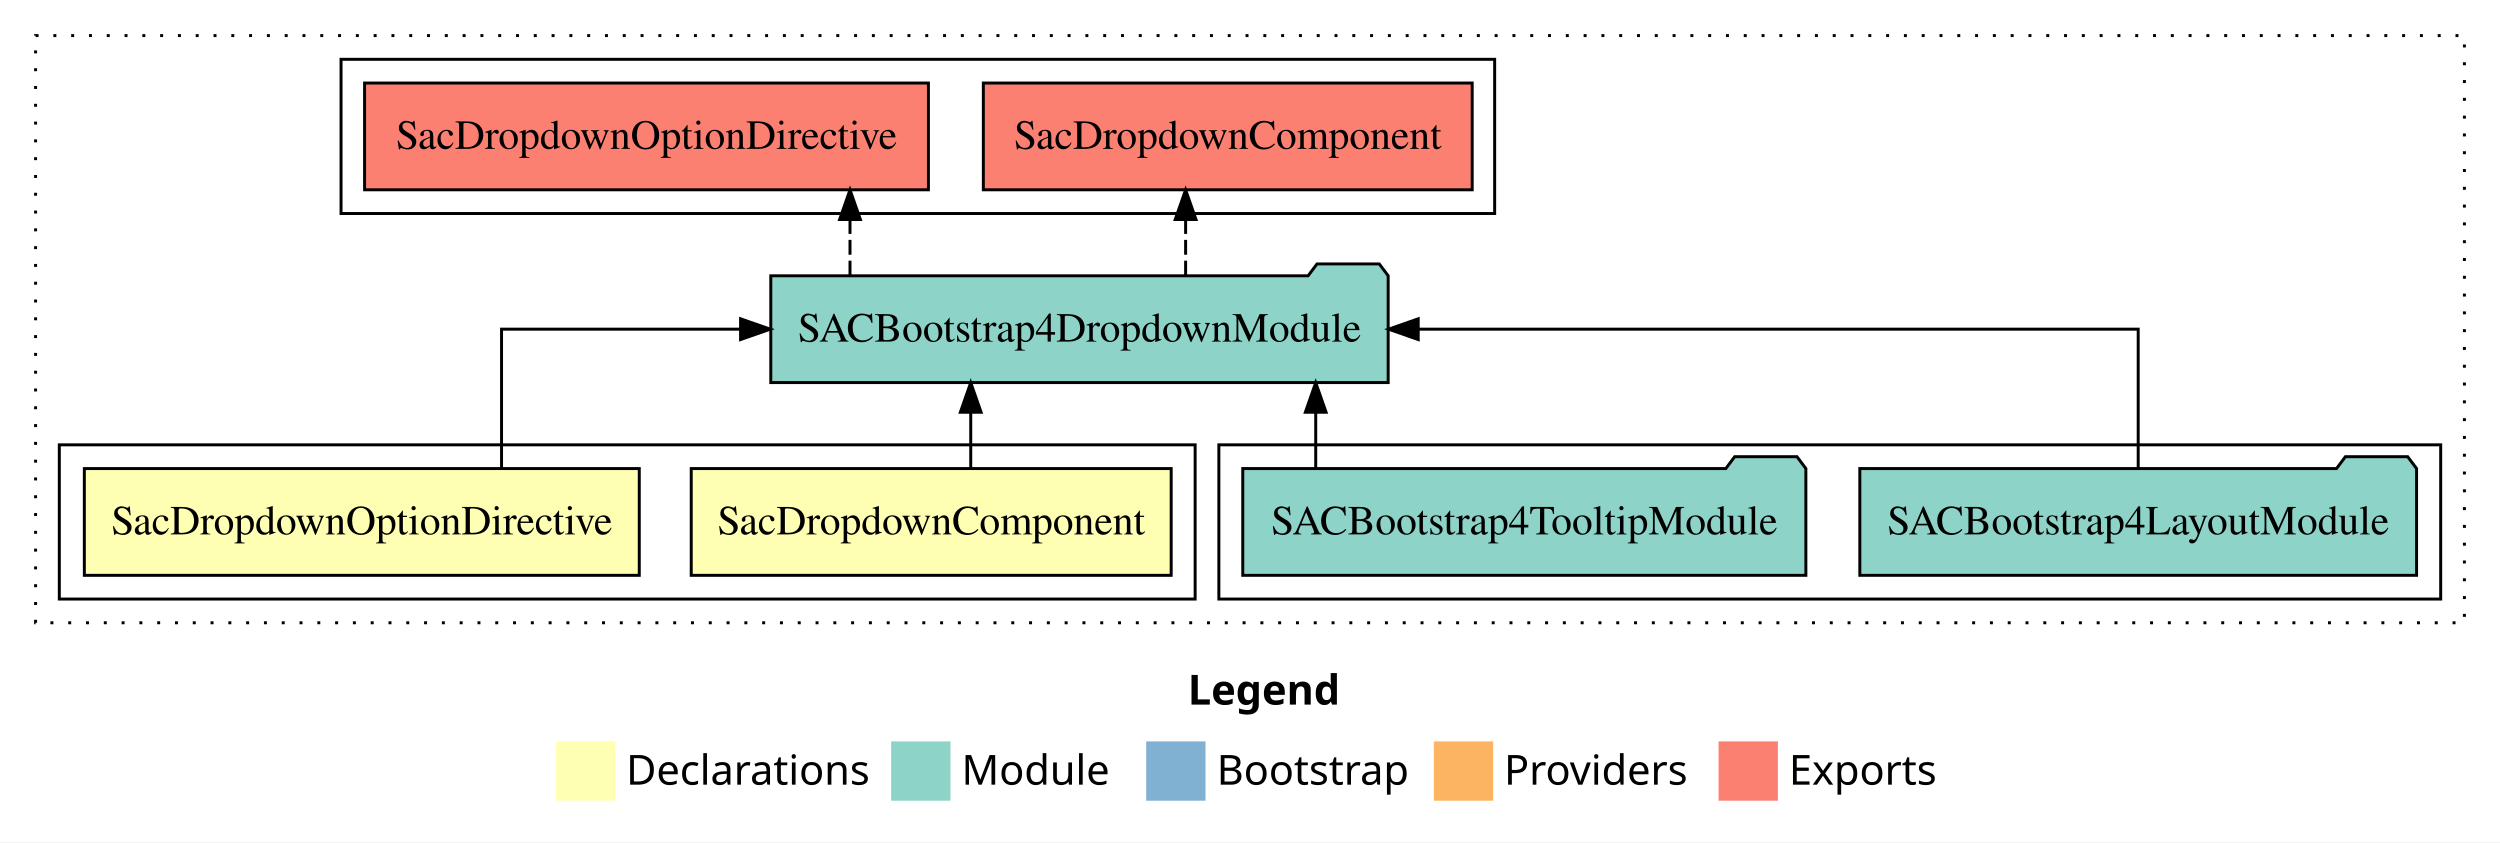
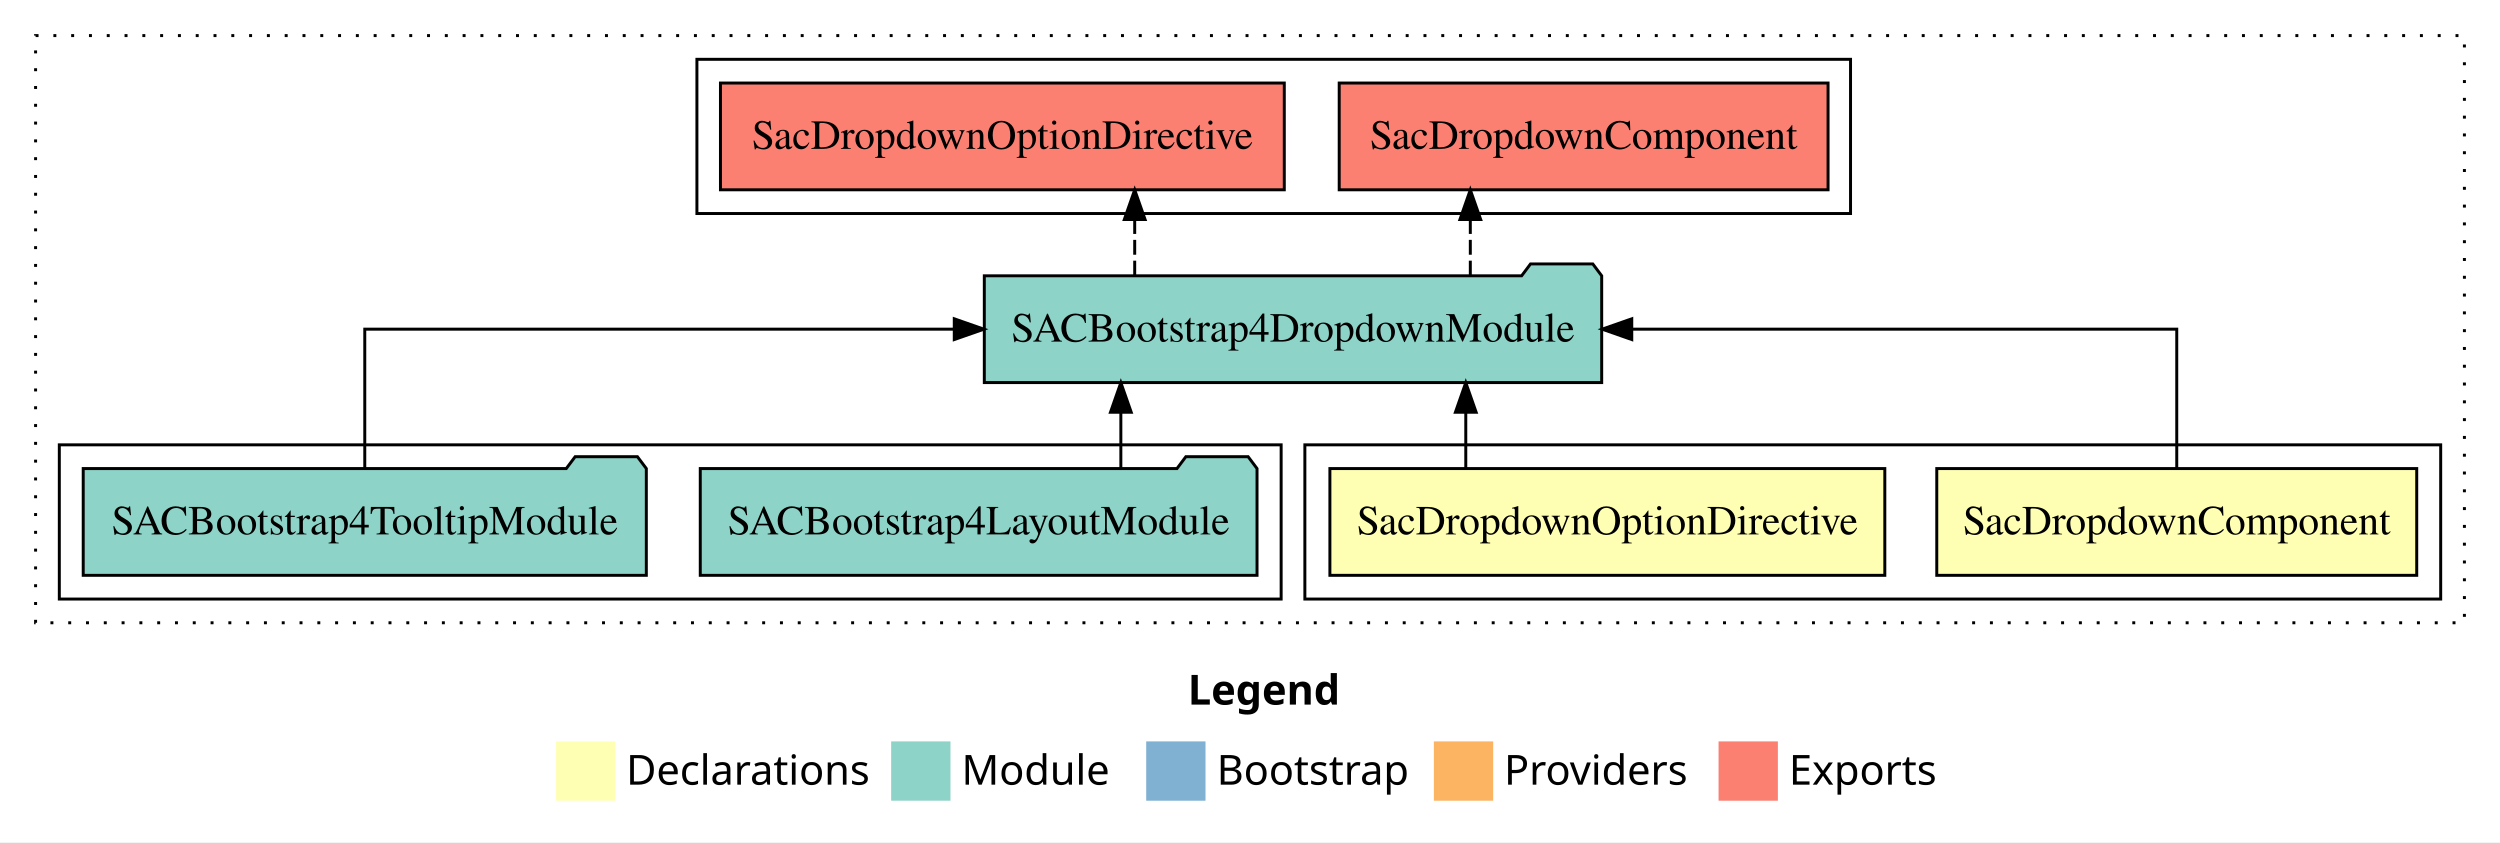
<svg xmlns="http://www.w3.org/2000/svg" width="843pt" height="284pt" viewBox="0.00 0.00 843.00 284.00">
  <g id="graph0" class="graph" transform="scale(1 1) rotate(0) translate(4 280)">
    <polygon fill="white" stroke="transparent" points="-4,4 -4,-280 839,-280 839,4 -4,4" />
    <text text-anchor="start" x="396.51" y="-42.4" font-family="Times-12" font-weight="bold" font-size="14.00">Legend</text>
    <polygon fill="#ffffb3" stroke="transparent" points="183.5,-10 183.5,-30 203.5,-30 203.5,-10 183.5,-10" />
    <text text-anchor="start" x="207.13" y="-15.4" font-family="Times-12" font-size="14.00">  Declarations</text>
    <polygon fill="#8dd3c7" stroke="transparent" points="296.5,-10 296.5,-30 316.5,-30 316.5,-10 296.5,-10" />
    <text text-anchor="start" x="320.23" y="-15.4" font-family="Times-12" font-size="14.00">  Module</text>
    <polygon fill="#80b1d3" stroke="transparent" points="382.5,-10 382.5,-30 402.5,-30 402.5,-10 382.5,-10" />
    <text text-anchor="start" x="406.28" y="-15.4" font-family="Times-12" font-size="14.00">  Bootstrap</text>
    <polygon fill="#fdb462" stroke="transparent" points="479.5,-10 479.5,-30 499.5,-30 499.5,-10 479.5,-10" />
    <text text-anchor="start" x="503.17" y="-15.4" font-family="Times-12" font-size="14.00">  Providers</text>
    <polygon fill="#fb8072" stroke="transparent" points="575.5,-10 575.5,-30 595.5,-30 595.5,-10 575.5,-10" />
    <text text-anchor="start" x="599.23" y="-15.4" font-family="Times-12" font-size="14.00">  Exports</text>
    <g id="clust1" class="cluster">
      <polygon fill="none" stroke="black" stroke-dasharray="1,5" points="8,-70 8,-268 827,-268 827,-70 8,-70" />
    </g>
-     <g id="clust5" class="cluster">
-       <polygon fill="none" stroke="black" points="407,-78 407,-130 819,-130 819,-78 407,-78" />
+     <g id="clust2" class="cluster">
+       <polygon fill="none" stroke="black" points="436,-78 436,-130 819,-130 819,-78 436,-78" />
    </g>
    <g id="clust6" class="cluster">
-       <polygon fill="none" stroke="black" points="111,-208 111,-260 500,-260 500,-208 111,-208" />
+       <polygon fill="none" stroke="black" points="231,-208 231,-260 620,-260 620,-208 231,-208" />
    </g>
-     <g id="clust2" class="cluster">
-       <polygon fill="none" stroke="black" points="16,-78 16,-130 399,-130 399,-78 16,-78" />
+     <g id="clust5" class="cluster">
+       <polygon fill="none" stroke="black" points="16,-78 16,-130 428,-130 428,-78 16,-78" />
    </g>
    <g id="node1" class="node">
-       <polygon fill="#ffffb3" stroke="black" points="390.92,-122 229.08,-122 229.08,-86 390.92,-86 390.92,-122" />
-       <text text-anchor="middle" x="310" y="-99.8" font-family="Times,serif" font-size="14.00">SacDropdownComponent</text>
+       <polygon fill="#ffffb3" stroke="black" points="810.92,-122 649.08,-122 649.08,-86 810.92,-86 810.92,-122" />
+       <text text-anchor="middle" x="730" y="-99.8" font-family="Times,serif" font-size="14.00">SacDropdownComponent</text>
    </g>
    <g id="node3" class="node">
-       <polygon fill="#8dd3c7" stroke="black" points="464.09,-187 461.09,-191 440.09,-191 437.09,-187 255.91,-187 255.91,-151 464.09,-151 464.09,-187" />
-       <text text-anchor="middle" x="360" y="-164.8" font-family="Times,serif" font-size="14.00">SACBootstrap4DropdownModule</text>
+       <polygon fill="#8dd3c7" stroke="black" points="536.09,-187 533.09,-191 512.09,-191 509.09,-187 327.91,-187 327.91,-151 536.09,-151 536.09,-187" />
+       <text text-anchor="middle" x="432" y="-164.8" font-family="Times,serif" font-size="14.00">SACBootstrap4DropdownModule</text>
    </g>
    <g id="edge1" class="edge">
-       <path fill="none" stroke="black" d="M323.33,-122.11C323.33,-122.11 323.33,-140.99 323.33,-140.99" />
-       <polygon fill="black" stroke="black" points="319.83,-140.99 323.33,-150.99 326.83,-140.99 319.83,-140.99" />
+       <path fill="none" stroke="black" d="M730,-122.11C730,-141.34 730,-169 730,-169 730,-169 546.23,-169 546.23,-169" />
+       <polygon fill="black" stroke="black" points="546.23,-165.5 536.23,-169 546.23,-172.5 546.23,-165.5" />
    </g>
    <g id="node2" class="node">
-       <polygon fill="#ffffb3" stroke="black" points="211.56,-122 24.44,-122 24.44,-86 211.56,-86 211.56,-122" />
-       <text text-anchor="middle" x="118" y="-99.8" font-family="Times,serif" font-size="14.00">SacDropdownOptionDirective</text>
+       <polygon fill="#ffffb3" stroke="black" points="631.56,-122 444.44,-122 444.44,-86 631.56,-86 631.56,-122" />
+       <text text-anchor="middle" x="538" y="-99.8" font-family="Times,serif" font-size="14.00">SacDropdownOptionDirective</text>
    </g>
    <g id="edge2" class="edge">
-       <path fill="none" stroke="black" d="M165.12,-122.11C165.12,-141.34 165.12,-169 165.12,-169 165.12,-169 245.72,-169 245.72,-169" />
-       <polygon fill="black" stroke="black" points="245.72,-172.5 255.72,-169 245.72,-165.5 245.72,-172.5" />
+       <path fill="none" stroke="black" d="M490.26,-122.11C490.26,-122.11 490.26,-140.99 490.26,-140.99" />
+       <polygon fill="black" stroke="black" points="486.76,-140.99 490.26,-150.99 493.76,-140.99 486.76,-140.99" />
    </g>
    <g id="node6" class="node">
-       <polygon fill="#fb8072" stroke="black" points="492.42,-252 327.58,-252 327.58,-216 492.42,-216 492.42,-252" />
-       <text text-anchor="middle" x="410" y="-229.8" font-family="Times,serif" font-size="14.00">SacDropdownComponent </text>
+       <polygon fill="#fb8072" stroke="black" points="612.42,-252 447.58,-252 447.58,-216 612.42,-216 612.42,-252" />
+       <text text-anchor="middle" x="530" y="-229.8" font-family="Times,serif" font-size="14.00">SacDropdownComponent </text>
    </g>
    <g id="edge5" class="edge">
-       <path fill="none" stroke="black" stroke-dasharray="5,2" d="M395.79,-187.11C395.79,-187.11 395.79,-205.99 395.79,-205.99" />
-       <polygon fill="black" stroke="black" points="392.29,-205.99 395.79,-215.99 399.29,-205.99 392.29,-205.99" />
+       <path fill="none" stroke="black" stroke-dasharray="5,2" d="M491.79,-187.11C491.79,-187.11 491.79,-205.99 491.79,-205.99" />
+       <polygon fill="black" stroke="black" points="488.29,-205.99 491.79,-215.99 495.29,-205.99 488.29,-205.99" />
    </g>
    <g id="node7" class="node">
-       <polygon fill="#fb8072" stroke="black" points="309.06,-252 118.94,-252 118.94,-216 309.06,-216 309.06,-252" />
-       <text text-anchor="middle" x="214" y="-229.8" font-family="Times,serif" font-size="14.00">SacDropdownOptionDirective </text>
+       <polygon fill="#fb8072" stroke="black" points="429.06,-252 238.94,-252 238.94,-216 429.06,-216 429.06,-252" />
+       <text text-anchor="middle" x="334" y="-229.8" font-family="Times,serif" font-size="14.00">SacDropdownOptionDirective </text>
    </g>
    <g id="edge6" class="edge">
-       <path fill="none" stroke="black" stroke-dasharray="5,2" d="M282.62,-187.11C282.62,-187.11 282.62,-205.99 282.62,-205.99" />
-       <polygon fill="black" stroke="black" points="279.12,-205.99 282.62,-215.99 286.12,-205.99 279.12,-205.99" />
+       <path fill="none" stroke="black" stroke-dasharray="5,2" d="M378.62,-187.11C378.62,-187.11 378.62,-205.99 378.62,-205.99" />
+       <polygon fill="black" stroke="black" points="375.12,-205.99 378.62,-215.99 382.12,-205.99 375.12,-205.99" />
    </g>
    <g id="node4" class="node">
-       <polygon fill="#8dd3c7" stroke="black" points="810.87,-122 807.87,-126 786.87,-126 783.87,-122 623.13,-122 623.13,-86 810.87,-86 810.87,-122" />
-       <text text-anchor="middle" x="717" y="-99.8" font-family="Times,serif" font-size="14.00">SACBootstrap4LayoutModule</text>
+       <polygon fill="#8dd3c7" stroke="black" points="419.87,-122 416.87,-126 395.87,-126 392.87,-122 232.13,-122 232.13,-86 419.87,-86 419.87,-122" />
+       <text text-anchor="middle" x="326" y="-99.8" font-family="Times,serif" font-size="14.00">SACBootstrap4LayoutModule</text>
    </g>
    <g id="edge3" class="edge">
-       <path fill="none" stroke="black" d="M717,-122.11C717,-141.34 717,-169 717,-169 717,-169 474.22,-169 474.22,-169" />
-       <polygon fill="black" stroke="black" points="474.22,-165.5 464.22,-169 474.22,-172.5 474.22,-165.5" />
+       <path fill="none" stroke="black" d="M373.95,-122.11C373.95,-122.11 373.95,-140.99 373.95,-140.99" />
+       <polygon fill="black" stroke="black" points="370.45,-140.99 373.95,-150.99 377.45,-140.99 370.45,-140.99" />
    </g>
    <g id="node5" class="node">
-       <polygon fill="#8dd3c7" stroke="black" points="604.94,-122 601.94,-126 580.94,-126 577.94,-122 415.06,-122 415.06,-86 604.94,-86 604.94,-122" />
-       <text text-anchor="middle" x="510" y="-99.8" font-family="Times,serif" font-size="14.00">SACBootstrap4TooltipModule</text>
+       <polygon fill="#8dd3c7" stroke="black" points="213.94,-122 210.94,-126 189.94,-126 186.94,-122 24.06,-122 24.06,-86 213.94,-86 213.94,-122" />
+       <text text-anchor="middle" x="119" y="-99.8" font-family="Times,serif" font-size="14.00">SACBootstrap4TooltipModule</text>
    </g>
    <g id="edge4" class="edge">
-       <path fill="none" stroke="black" d="M439.66,-122.11C439.66,-122.11 439.66,-140.99 439.66,-140.99" />
-       <polygon fill="black" stroke="black" points="436.16,-140.99 439.66,-150.99 443.16,-140.99 436.16,-140.99" />
+       <path fill="none" stroke="black" d="M119,-122.11C119,-141.34 119,-169 119,-169 119,-169 317.78,-169 317.78,-169" />
+       <polygon fill="black" stroke="black" points="317.78,-172.5 327.78,-169 317.78,-165.5 317.78,-172.5" />
    </g>
  </g>
</svg>
